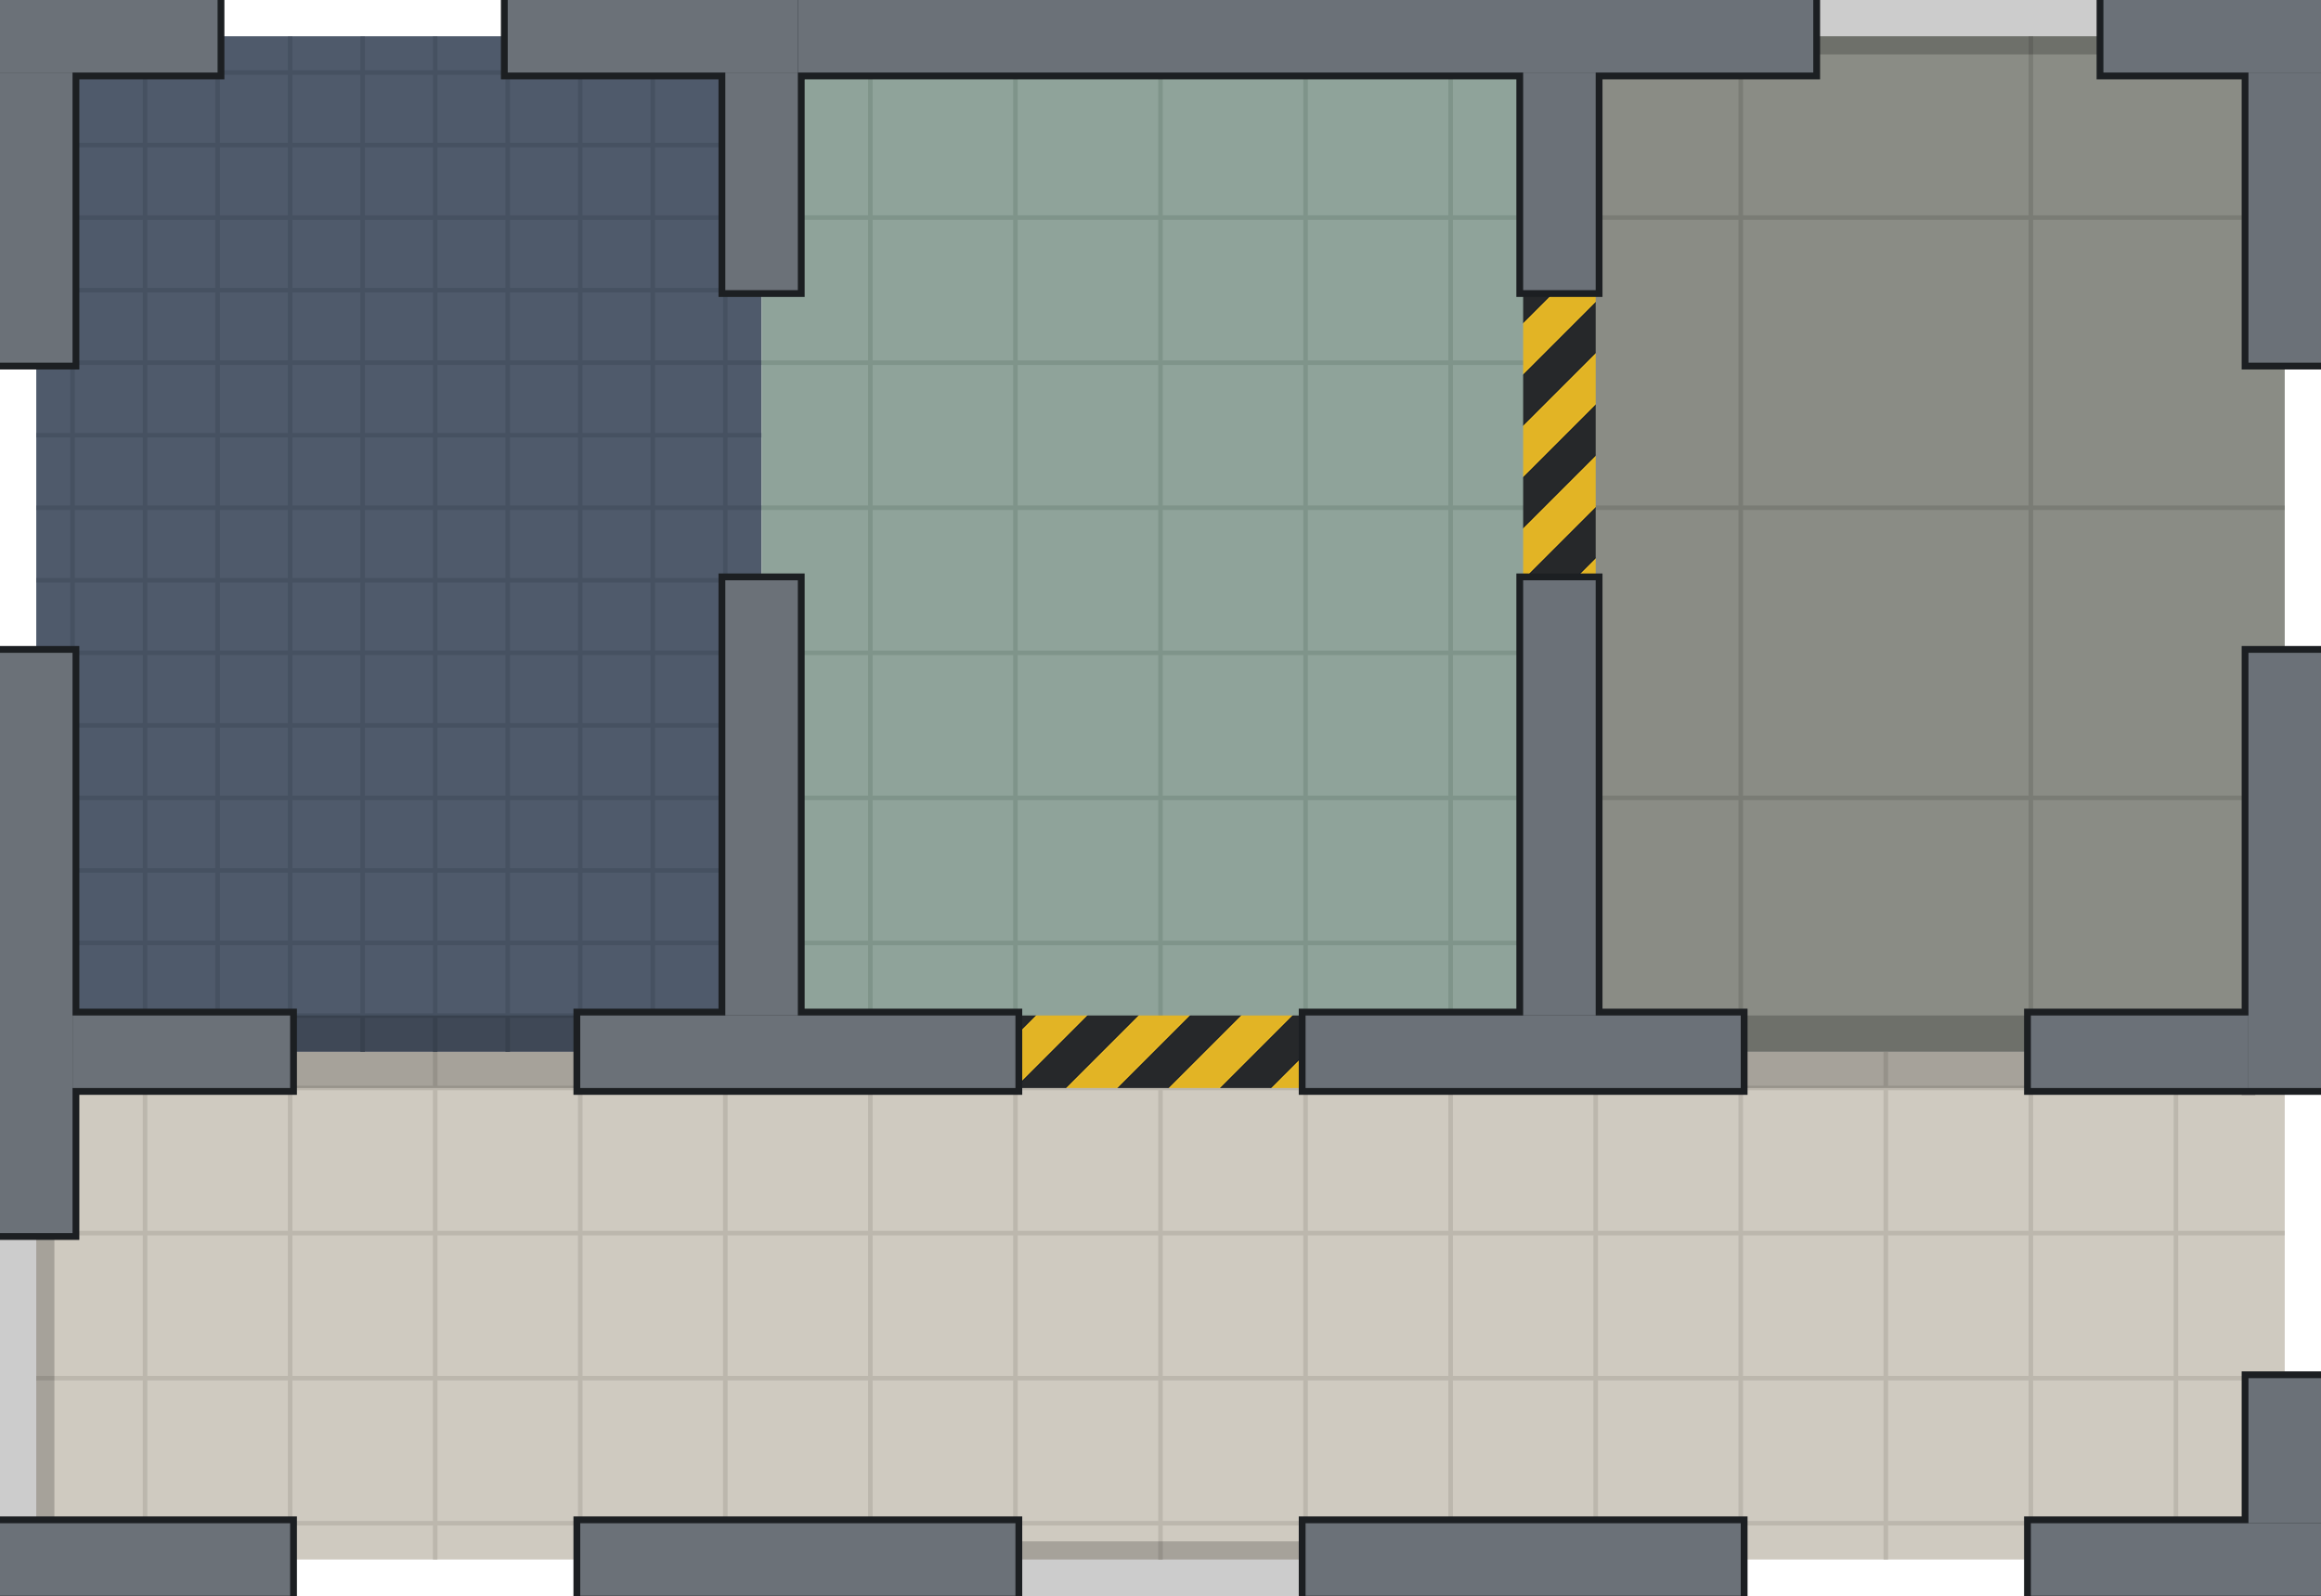
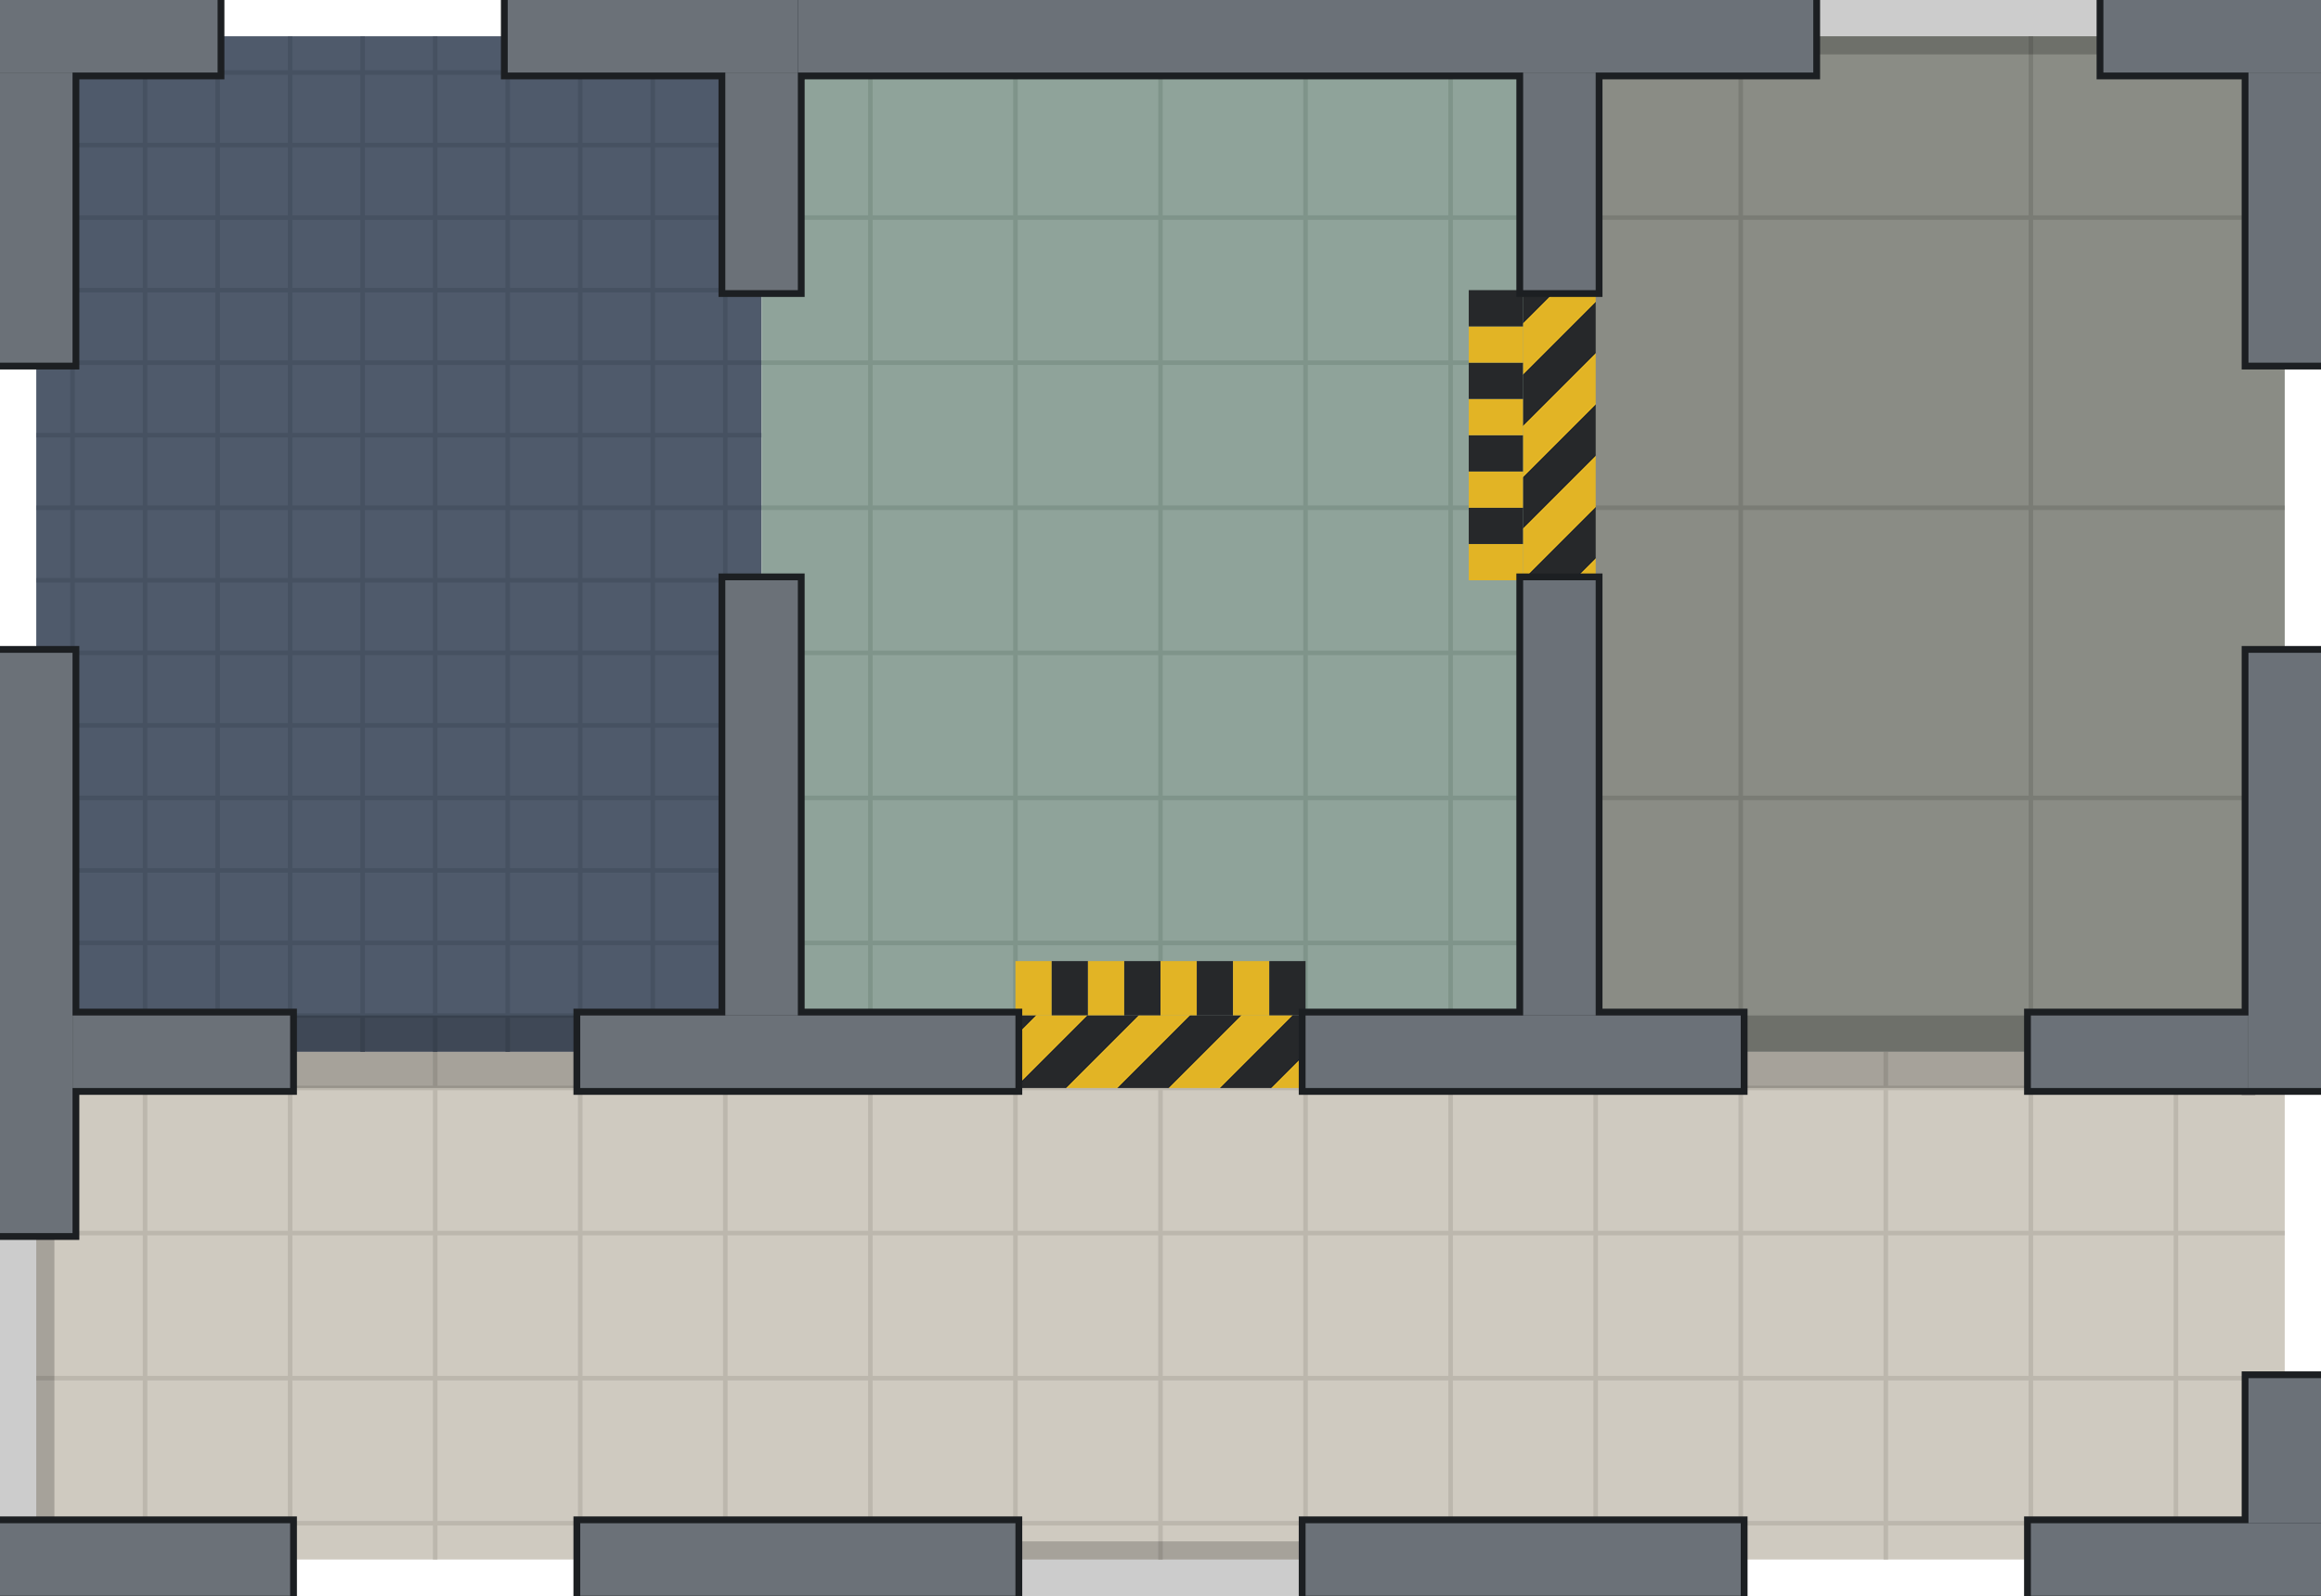
<svg xmlns="http://www.w3.org/2000/svg" width="1024" height="704" viewBox="0 0 1024 704">
  <rect x="16" y="464" width="992" height="224" fill="#cfcac0" />
  <path d="M64 464V688M128 464V688M192 464V688M256 464V688M320 464V688M384 464V688M448 464V688M512 464V688M576 464V688M640 464V688M704 464V688M768 464V688M832 464V688M896 464V688M960 464V688M16 672H1008M16 608H1008M16 544H1008M16 480H1008" stroke="#bcb7ad" stroke-width="2" fill="none" />
  <rect x="16" y="16" width="320" height="448" fill="#4f5a6b" />
  <path d="M32 16V464M64 16V464M96 16V464M128 16V464M160 16V464M192 16V464M224 16V464M256 16V464M288 16V464M320 16V464M16 448H336M16 416H336M16 384H336M16 352H336M16 320H336M16 288H336M16 256H336M16 224H336M16 192H336M16 160H336M16 128H336M16 96H336M16 64H336M16 32H336" stroke="#465161" stroke-width="2" fill="none" />
  <rect x="336" y="16" width="352" height="448" fill="#8fa39a" />
  <path d="M384 16V464M448 16V464M512 16V464M576 16V464M640 16V464M336 416H688M336 352H688M336 288H688M336 224H688M336 160H688M336 96H688M336 32H688" stroke="#7f948a" stroke-width="2" fill="none" />
  <rect x="688" y="16" width="320" height="448" fill="#8a8c85" />
  <path d="M768 16V464M896 16V464M688 352H1008M688 224H1008M688 96H1008" stroke="#7a7c75" stroke-width="2" fill="none" />
+   <rect x="448" y="424" width="16" height="24" fill="#e2b425" />
+   <rect x="464" y="424" width="16" height="24" fill="#26282a" />
+   <rect x="480" y="424" width="16" height="24" fill="#e2b425" />
+   <rect x="496" y="424" width="16" height="24" fill="#26282a" />
+   <rect x="512" y="424" width="16" height="24" fill="#e2b425" />
+   <rect x="528" y="424" width="16" height="24" fill="#26282a" />
+   <rect x="544" y="424" width="16" height="24" fill="#e2b425" />
+   <rect x="560" y="424" width="16" height="24" fill="#26282a" />
+   <rect x="648" y="240" width="24" height="16" fill="#e2b425" />
+   <rect x="648" y="224" width="24" height="16" fill="#26282a" />
+   <rect x="648" y="208" width="24" height="16" fill="#e2b425" />
+   <rect x="648" y="192" width="24" height="16" fill="#26282a" />
+   <rect x="648" y="176" width="24" height="16" fill="#e2b425" />
+   <rect x="648" y="160" width="24" height="16" fill="#26282a" />
+   <rect x="648" y="144" width="24" height="16" fill="#e2b425" />
+   <rect x="648" y="128" width="24" height="16" fill="#26282a" />
  <rect x="448" y="680" width="128" height="32" fill="#00000033" />
  <rect x="800" y="-8" width="128" height="32" fill="#00000033" />
  <rect x="-8" y="544" width="32" height="128" fill="#00000033" />
  <rect x="128" y="448" width="128" height="32" fill="#00000033" />
  <defs>
    <pattern id="door-hazard-10" patternUnits="userSpaceOnUse" width="32" height="32" patternTransform="rotate(45)">
      <rect width="32" height="32" fill="#26282a" />
      <rect width="16" height="32" fill="#e2b425" />
    </pattern>
  </defs>
  <rect x="448" y="448" width="128" height="32" fill="url(#door-hazard-10)" />
  <rect x="768" y="448" width="128" height="32" fill="#00000033" />
  <defs>
    <pattern id="door-hazard-13" patternUnits="userSpaceOnUse" width="32" height="32" patternTransform="rotate(45)">
      <rect width="32" height="32" fill="#26282a" />
      <rect width="16" height="32" fill="#e2b425" />
    </pattern>
  </defs>
  <rect x="672" y="128" width="32" height="128" fill="url(#door-hazard-13)" />
  <rect x="-3" y="669" width="134" height="38" fill="#1c1f22" />
  <rect x="253" y="669" width="198" height="38" fill="#1c1f22" />
  <rect x="573" y="669" width="198" height="38" fill="#1c1f22" />
  <rect x="893" y="669" width="134" height="38" fill="#1c1f22" />
  <rect x="-3" y="-3" width="102" height="38" fill="#1c1f22" />
  <rect x="221" y="-3" width="134" height="38" fill="#1c1f22" />
  <rect x="349" y="-3" width="454" height="38" fill="#1c1f22" />
  <rect x="925" y="-3" width="102" height="38" fill="#1c1f22" />
  <rect x="-3" y="285" width="38" height="262" fill="#1c1f22" />
  <rect x="-3" y="29" width="38" height="134" fill="#1c1f22" />
  <rect x="989" y="605" width="38" height="70" fill="#1c1f22" />
  <rect x="989" y="285" width="38" height="198" fill="#1c1f22" />
  <rect x="989" y="29" width="38" height="134" fill="#1c1f22" />
  <rect x="29" y="445" width="102" height="38" fill="#1c1f22" />
  <rect x="253" y="445" width="198" height="38" fill="#1c1f22" />
  <rect x="573" y="445" width="198" height="38" fill="#1c1f22" />
  <rect x="893" y="445" width="102" height="38" fill="#1c1f22" />
  <rect x="317" y="253" width="38" height="198" fill="#1c1f22" />
  <rect x="317" y="29" width="38" height="102" fill="#1c1f22" />
  <rect x="669" y="253" width="38" height="198" fill="#1c1f22" />
  <rect x="669" y="29" width="38" height="102" fill="#1c1f22" />
  <rect x="0" y="672" width="128" height="32" fill="#6b7178" />
  <rect x="256" y="672" width="192" height="32" fill="#6b7178" />
  <rect x="576" y="672" width="192" height="32" fill="#6b7178" />
  <rect x="896" y="672" width="128" height="32" fill="#6b7178" />
  <rect x="0" y="0" width="96" height="32" fill="#6b7178" />
  <rect x="224" y="0" width="128" height="32" fill="#6b7178" />
  <rect x="352" y="0" width="448" height="32" fill="#6b7178" />
  <rect x="928" y="0" width="96" height="32" fill="#6b7178" />
  <rect x="0" y="288" width="32" height="256" fill="#6b7178" />
  <rect x="0" y="32" width="32" height="128" fill="#6b7178" />
  <rect x="992" y="608" width="32" height="64" fill="#6b7178" />
  <rect x="992" y="288" width="32" height="192" fill="#6b7178" />
  <rect x="992" y="32" width="32" height="128" fill="#6b7178" />
  <rect x="32" y="448" width="96" height="32" fill="#6b7178" />
  <rect x="256" y="448" width="192" height="32" fill="#6b7178" />
  <rect x="576" y="448" width="192" height="32" fill="#6b7178" />
  <rect x="896" y="448" width="96" height="32" fill="#6b7178" />
  <rect x="320" y="256" width="32" height="192" fill="#6b7178" />
  <rect x="320" y="32" width="32" height="96" fill="#6b7178" />
  <rect x="672" y="256" width="32" height="192" fill="#6b7178" />
  <rect x="672" y="32" width="32" height="96" fill="#6b7178" />
</svg>
